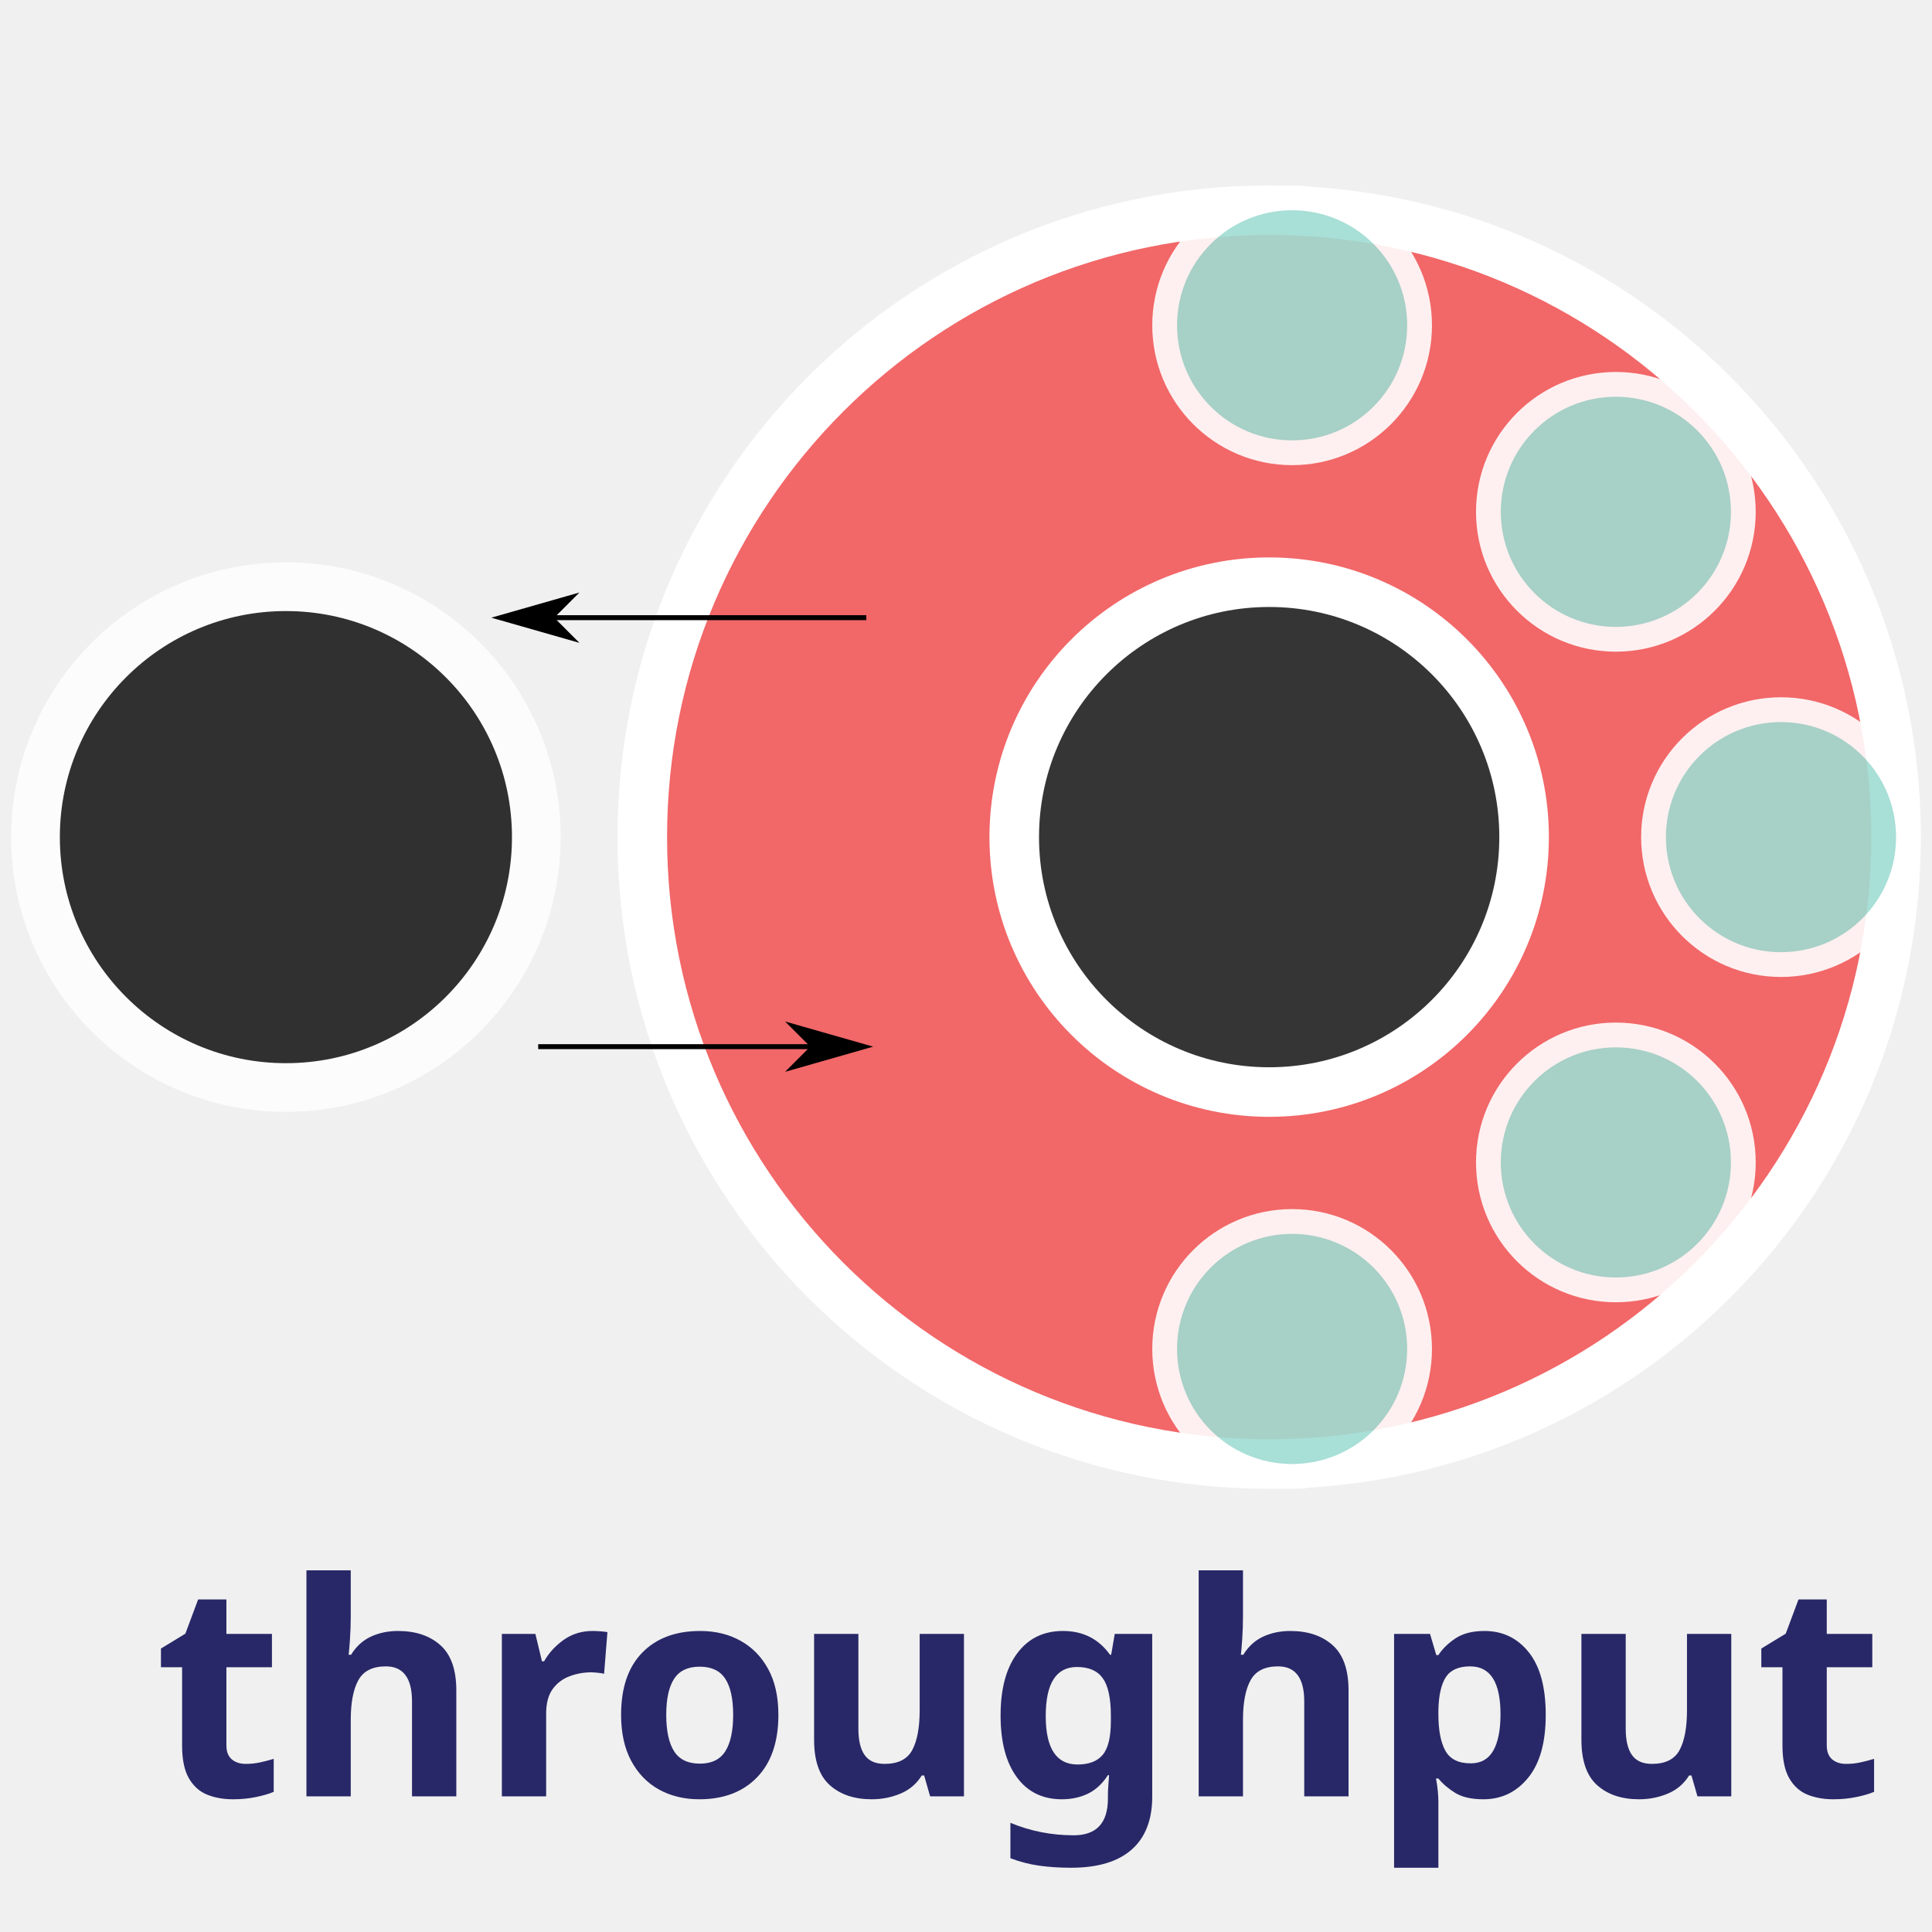
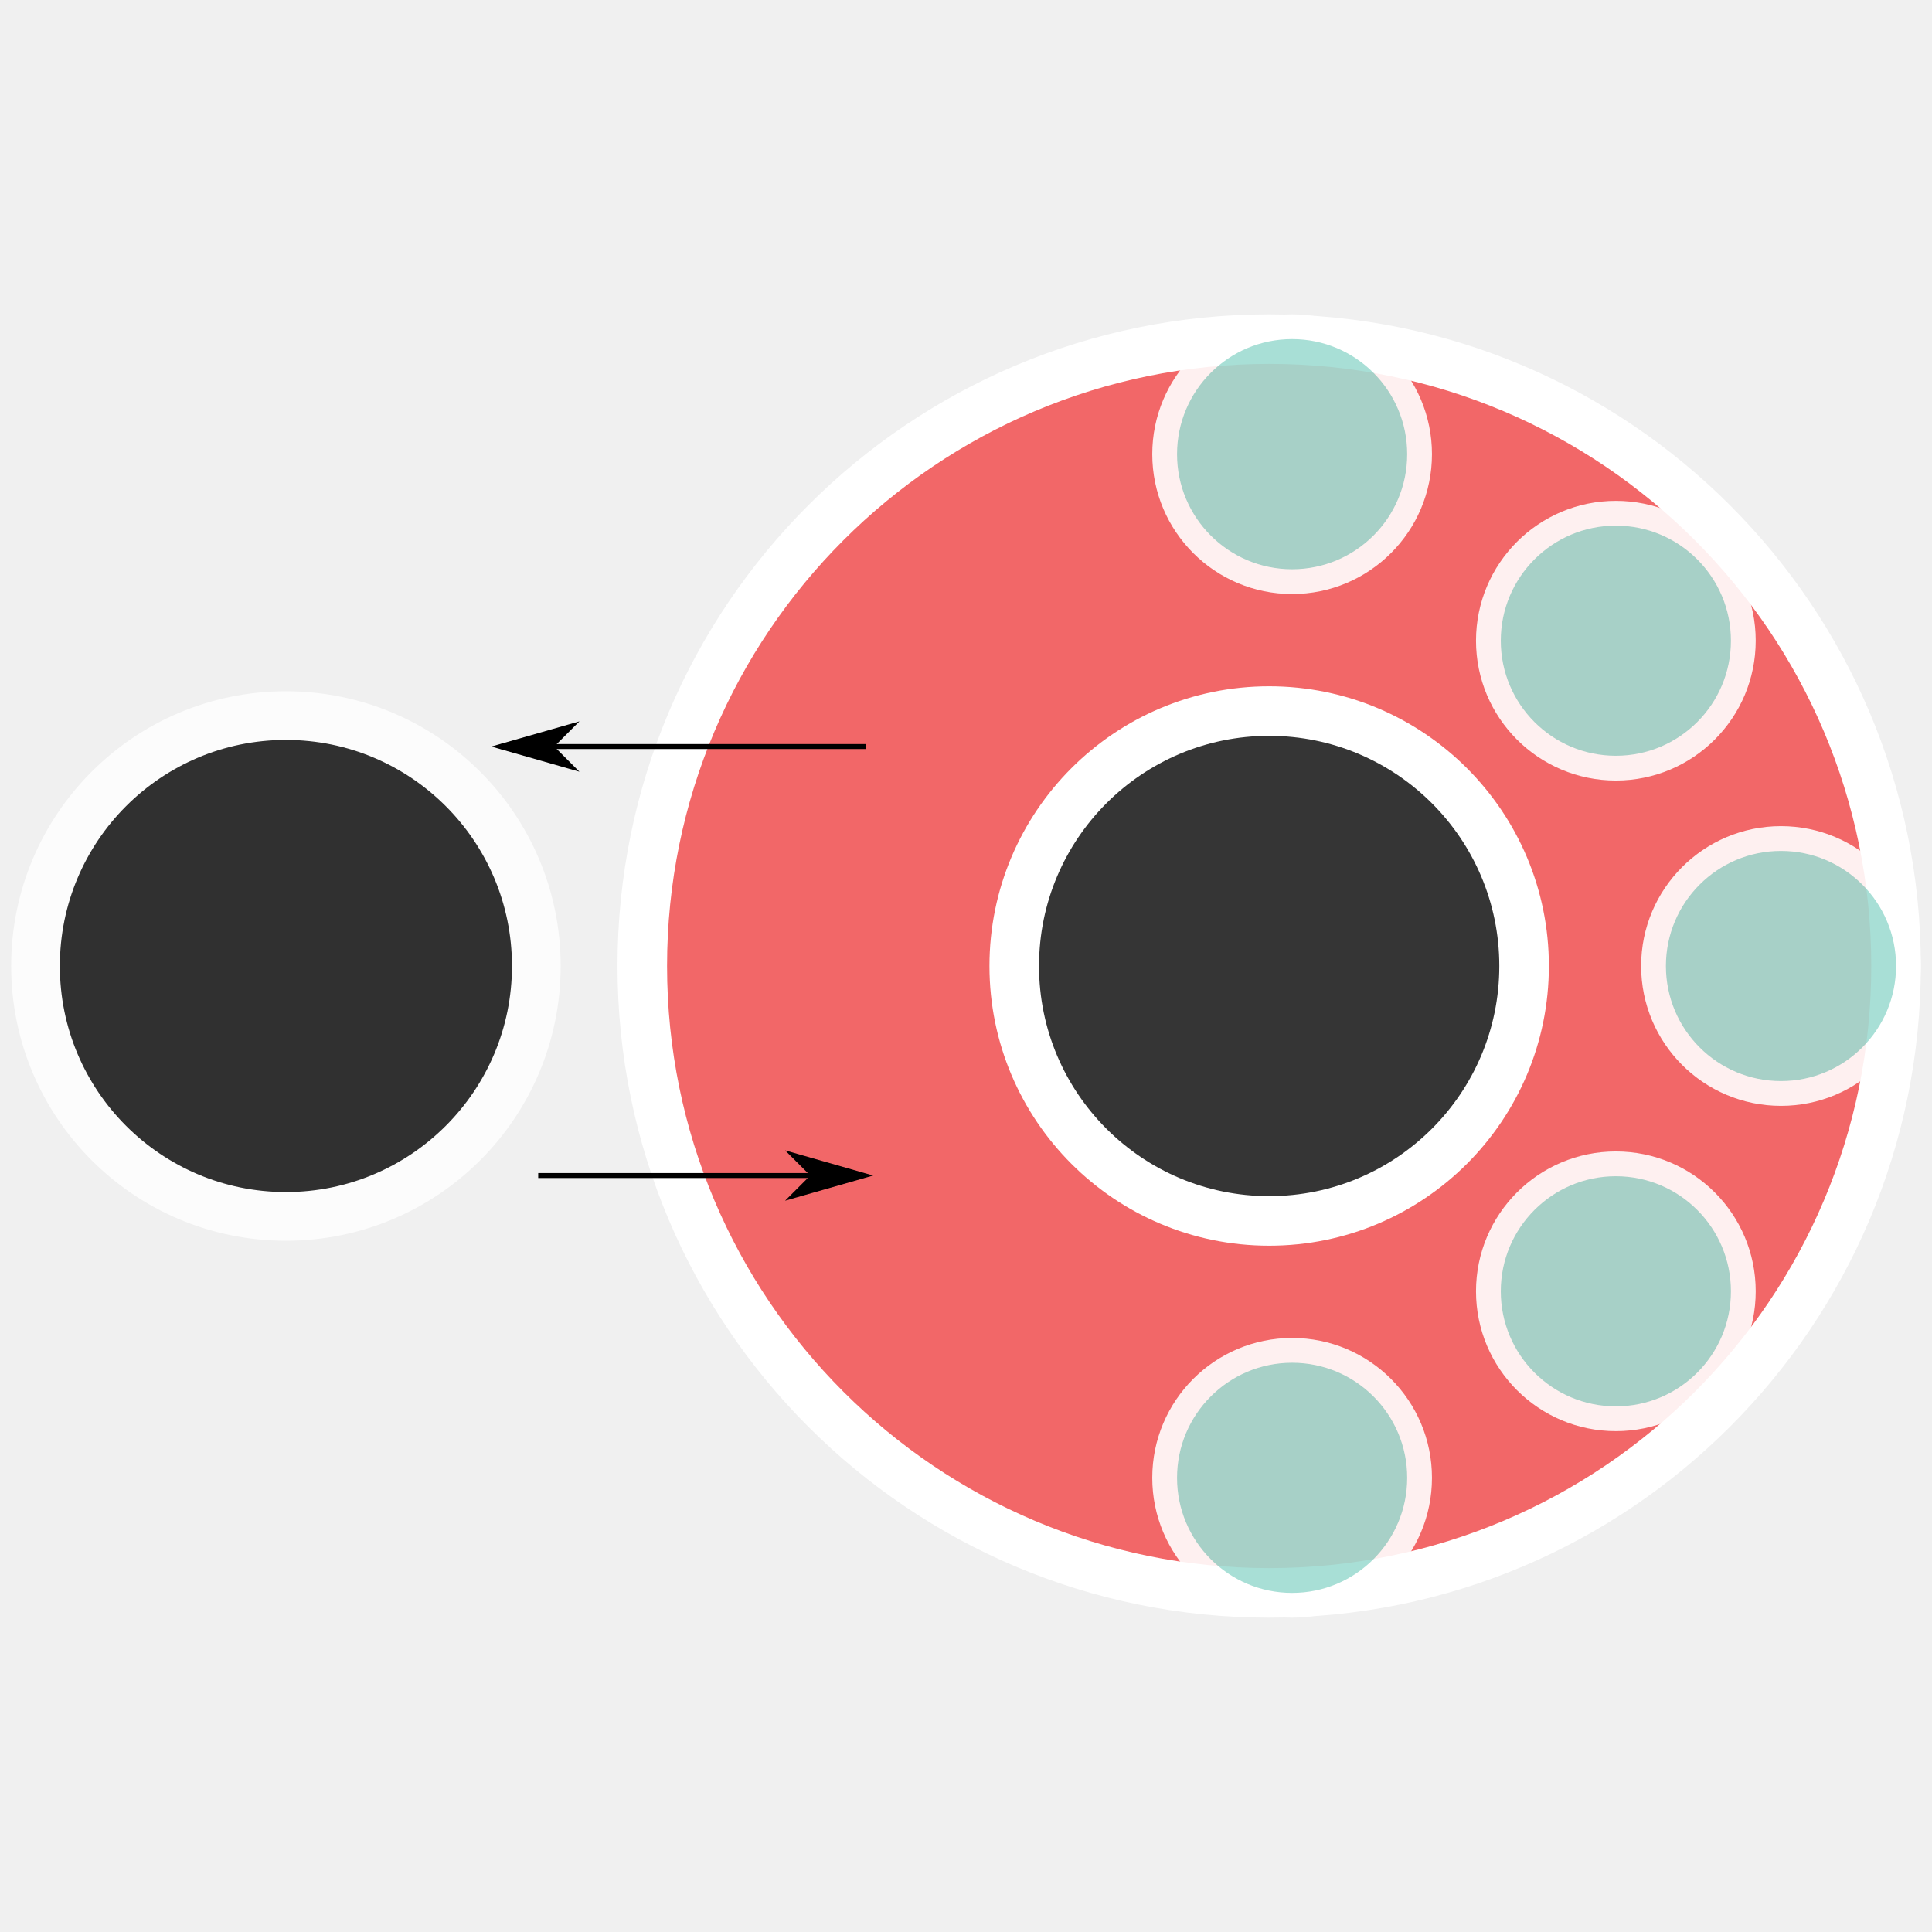
<svg xmlns="http://www.w3.org/2000/svg" width="110mm" height="110mm" viewBox="0 0 389.764 389.764" id="svg9072" version="1.1">
  <defs id="defs9074">
    <marker style="overflow:visible" id="marker9720" refX="0" refY="0" orient="auto">
      <path transform="matrix(-0.8,0,0,-0.8,-10,0)" style="fill:#000000;fill-opacity:1;fill-rule:evenodd;stroke:#000000;stroke-width:1pt;stroke-opacity:1" d="M 0,0 5,-5 -12.5,0 5,5 0,0 Z" id="path9722" />
    </marker>
    <marker orient="auto" refY="0" refX="0" id="Arrow1Lend" style="overflow:visible">
      <path id="path5745" d="M 0,0 5,-5 -12.5,0 5,5 0,0 Z" style="fill:#000000;fill-opacity:1;fill-rule:evenodd;stroke:#000000;stroke-width:1pt;stroke-opacity:1" transform="matrix(-0.8,0,0,-0.8,-10,0)" />
    </marker>
  </defs>
  <g id="layer1" transform="translate(-213.4369,-207.7163)">
    <g id="g7686" transform="translate(2.251808,-63.41278)">
-       <circle r="126.469" cy="440.011" cx="467.228" id="path9153" style="opacity:0.998;fill:#f26768;fill-opacity:1;stroke:#ffffff;stroke-width:10;stroke-miterlimit:4;stroke-dasharray:none;stroke-dashoffset:0;stroke-opacity:1" />
-       <circle r="50.517" cy="440.011" cx="268.865" id="path9080" style="opacity:0.8;fill:#000000;fill-opacity:1;stroke:#ffffff;stroke-width:9.823;stroke-miterlimit:4;stroke-dasharray:none;stroke-dashoffset:0;stroke-opacity:1" />
-       <circle r="51.429" cy="440.011" cx="467.228" id="path9080-1" style="opacity:1;fill:#353535;fill-opacity:1;stroke:#ffffff;stroke-width:10;stroke-miterlimit:4;stroke-dasharray:none;stroke-dashoffset:0;stroke-opacity:1" />
-       <circle r="25.714" cy="336.756" cx="471.858" id="path9080-1-4" style="opacity:0.9;fill:#9fdbd1;fill-opacity:1;stroke:#ffffff;stroke-width:5;stroke-miterlimit:4;stroke-dasharray:none;stroke-dashoffset:0;stroke-opacity:1" />
-       <circle r="25.714" cy="374.384" cx="537.171" id="path9080-1-3" style="opacity:0.9;fill:#9fdbd1;fill-opacity:1;stroke:#ffffff;stroke-width:5;stroke-miterlimit:4;stroke-dasharray:none;stroke-dashoffset:0;stroke-opacity:1" />
-       <circle r="25.714" cy="440.011" cx="570.483" id="path9080-1-31" style="opacity:0.9;fill:#9fdbd1;fill-opacity:1;stroke:#ffffff;stroke-width:5;stroke-miterlimit:4;stroke-dasharray:none;stroke-dashoffset:0;stroke-opacity:1" />
-       <circle r="25.714" cy="505.638" cx="537.171" id="path9080-1-1" style="opacity:0.9;fill:#9fdbd1;fill-opacity:1;stroke:#ffffff;stroke-width:5;stroke-miterlimit:4;stroke-dasharray:none;stroke-dashoffset:0;stroke-opacity:1" />
-       <circle r="25.714" cy="543.266" cx="471.858" id="path9080-1-15" style="opacity:0.9;fill:#9fdbd1;fill-opacity:1;stroke:#ffffff;stroke-width:5;stroke-miterlimit:4;stroke-dasharray:none;stroke-dashoffset:0;stroke-opacity:1" />
-       <path id="path9136" d="m 385.952,395.739 -73.703,0" style="fill:none;fill-rule:evenodd;stroke:#000000;stroke-width:1px;stroke-linecap:butt;stroke-linejoin:miter;stroke-opacity:1;marker-end:url(#marker9720)" />
-       <path id="path9138" d="m 319.763,482.283 65.638,0" style="fill:none;fill-rule:evenodd;stroke:#000000;stroke-width:1px;stroke-linecap:butt;stroke-linejoin:miter;stroke-opacity:1;marker-end:url(#Arrow1Lend)" />
-       <text id="text9142" y="633.521" x="242.282" style="font-style:normal;font-variant:normal;font-weight:bold;font-stretch:normal;font-size:30px;line-height:125%;font-family:Raleway;-inkscape-font-specification:'Raleway Bold';letter-spacing:0px;word-spacing:0px;opacity:0.9;fill:#121259;fill-opacity:1;stroke:none;stroke-width:1px;stroke-linecap:butt;stroke-linejoin:miter;stroke-opacity:0.755" xml:space="preserve">
-         <tspan style="font-style:normal;font-variant:normal;font-weight:bold;font-stretch:normal;font-size:60px;font-family:Raleway;-inkscape-font-specification:'Raleway Bold';fill:#121259;fill-opacity:1;stroke:none;stroke-opacity:0.755" y="633.521" x="242.282" id="tspan9144">throughput</tspan>
-       </text>
+       <g id="g4177" transform="translate(-4.2250662e-8,26)">
+         <circle style="opacity:0.998;fill:#f26768;fill-opacity:1;stroke:#ffffff;stroke-width:10;stroke-miterlimit:4;stroke-dasharray:none;stroke-dashoffset:0;stroke-opacity:1" id="path9153" cx="467.228" cy="440.011" r="126.469" />
+         <circle style="opacity:0.8;fill:#000000;fill-opacity:1;stroke:#ffffff;stroke-width:9.823;stroke-miterlimit:4;stroke-dasharray:none;stroke-dashoffset:0;stroke-opacity:1" id="path9080" cx="268.865" cy="440.011" r="50.517" />
+         <circle style="opacity:1;fill:#353535;fill-opacity:1;stroke:#ffffff;stroke-width:10;stroke-miterlimit:4;stroke-dasharray:none;stroke-dashoffset:0;stroke-opacity:1" id="path9080-1" cx="467.228" cy="440.011" r="51.429" />
+         <circle style="opacity:0.9;fill:#9fdbd1;fill-opacity:1;stroke:#ffffff;stroke-width:5;stroke-miterlimit:4;stroke-dasharray:none;stroke-dashoffset:0;stroke-opacity:1" id="path9080-1-4" cx="471.858" cy="336.756" r="25.714" />
+         <circle style="opacity:0.9;fill:#9fdbd1;fill-opacity:1;stroke:#ffffff;stroke-width:5;stroke-miterlimit:4;stroke-dasharray:none;stroke-dashoffset:0;stroke-opacity:1" id="path9080-1-3" cx="537.171" cy="374.384" r="25.714" />
+         <circle style="opacity:0.9;fill:#9fdbd1;fill-opacity:1;stroke:#ffffff;stroke-width:5;stroke-miterlimit:4;stroke-dasharray:none;stroke-dashoffset:0;stroke-opacity:1" id="path9080-1-31" cx="570.483" cy="440.011" r="25.714" />
+         <circle style="opacity:0.9;fill:#9fdbd1;fill-opacity:1;stroke:#ffffff;stroke-width:5;stroke-miterlimit:4;stroke-dasharray:none;stroke-dashoffset:0;stroke-opacity:1" id="path9080-1-1" cx="537.171" cy="505.638" r="25.714" />
+         <circle style="opacity:0.9;fill:#9fdbd1;fill-opacity:1;stroke:#ffffff;stroke-width:5;stroke-miterlimit:4;stroke-dasharray:none;stroke-dashoffset:0;stroke-opacity:1" id="path9080-1-15" cx="471.858" cy="543.266" r="25.714" />
+         <path style="fill:none;fill-rule:evenodd;stroke:#000000;stroke-width:1px;stroke-linecap:butt;stroke-linejoin:miter;stroke-opacity:1;marker-end:url(#marker9720)" d="m 385.952,395.739 -73.703,0" id="path9136" />
+         <path style="fill:none;fill-rule:evenodd;stroke:#000000;stroke-width:1px;stroke-linecap:butt;stroke-linejoin:miter;stroke-opacity:1;marker-end:url(#Arrow1Lend)" d="m 319.763,482.283 65.638,0" id="path9138" />
+       </g>
    </g>
  </g>
</svg>
